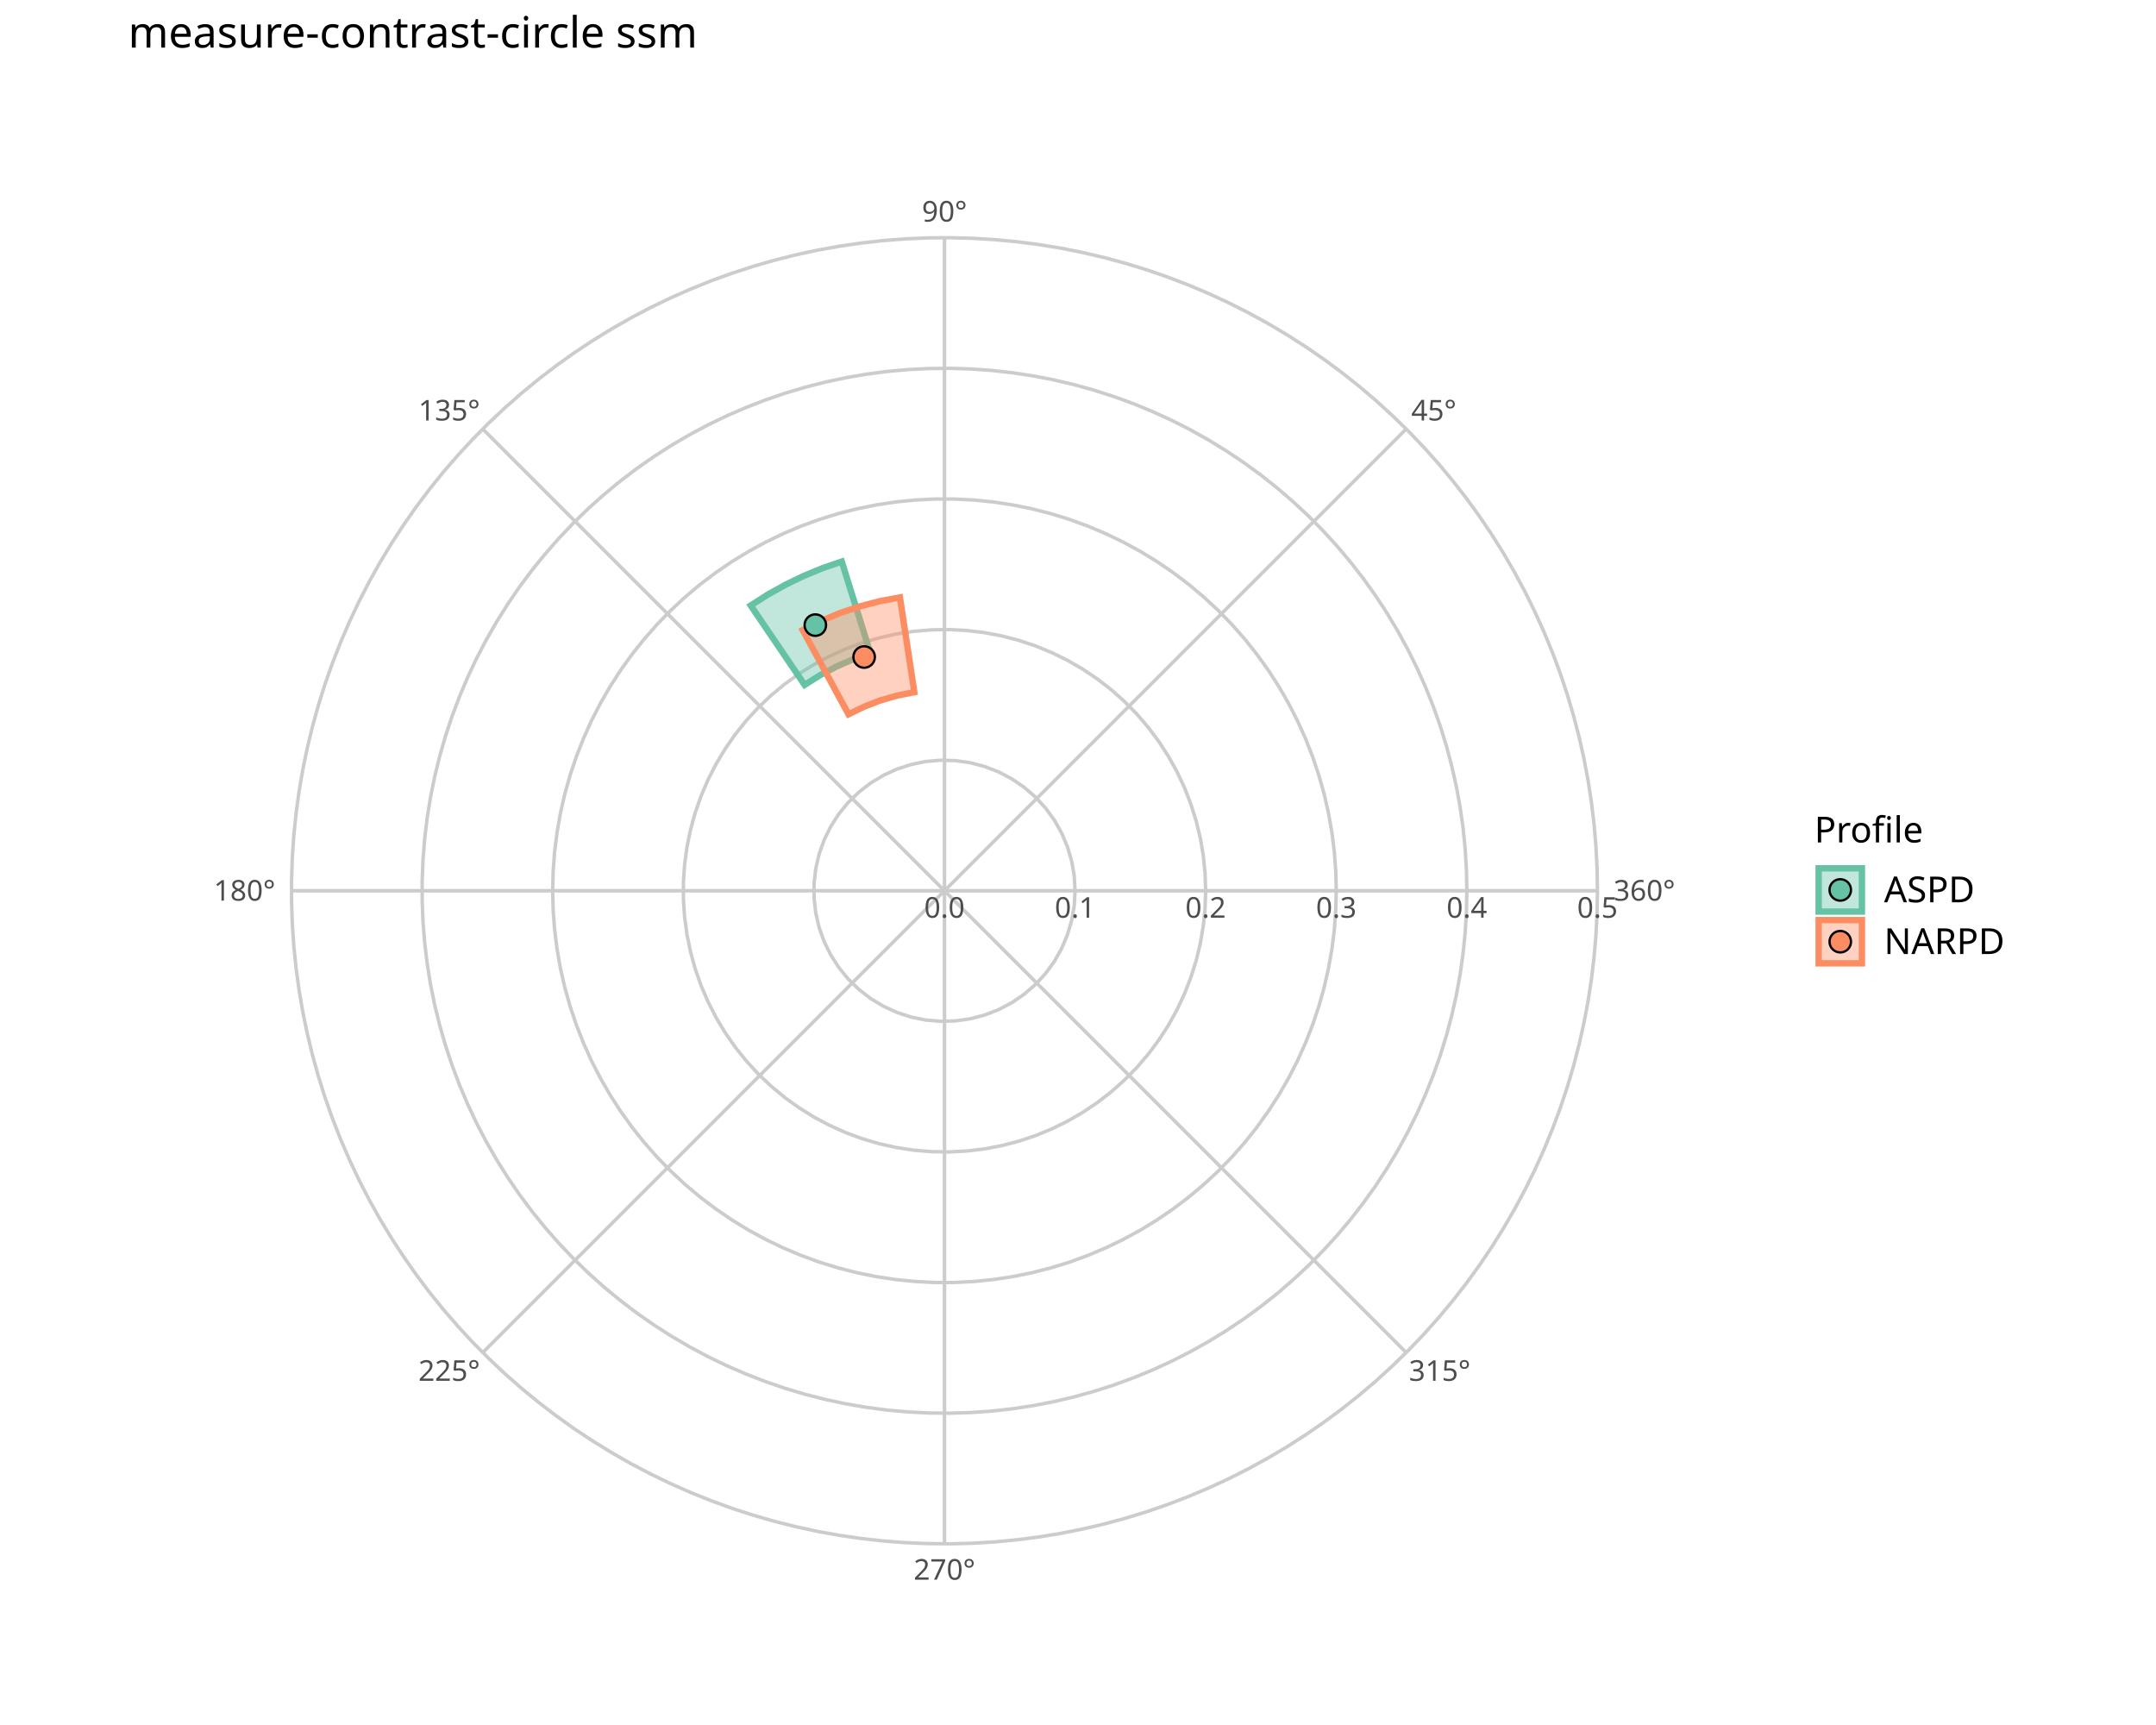
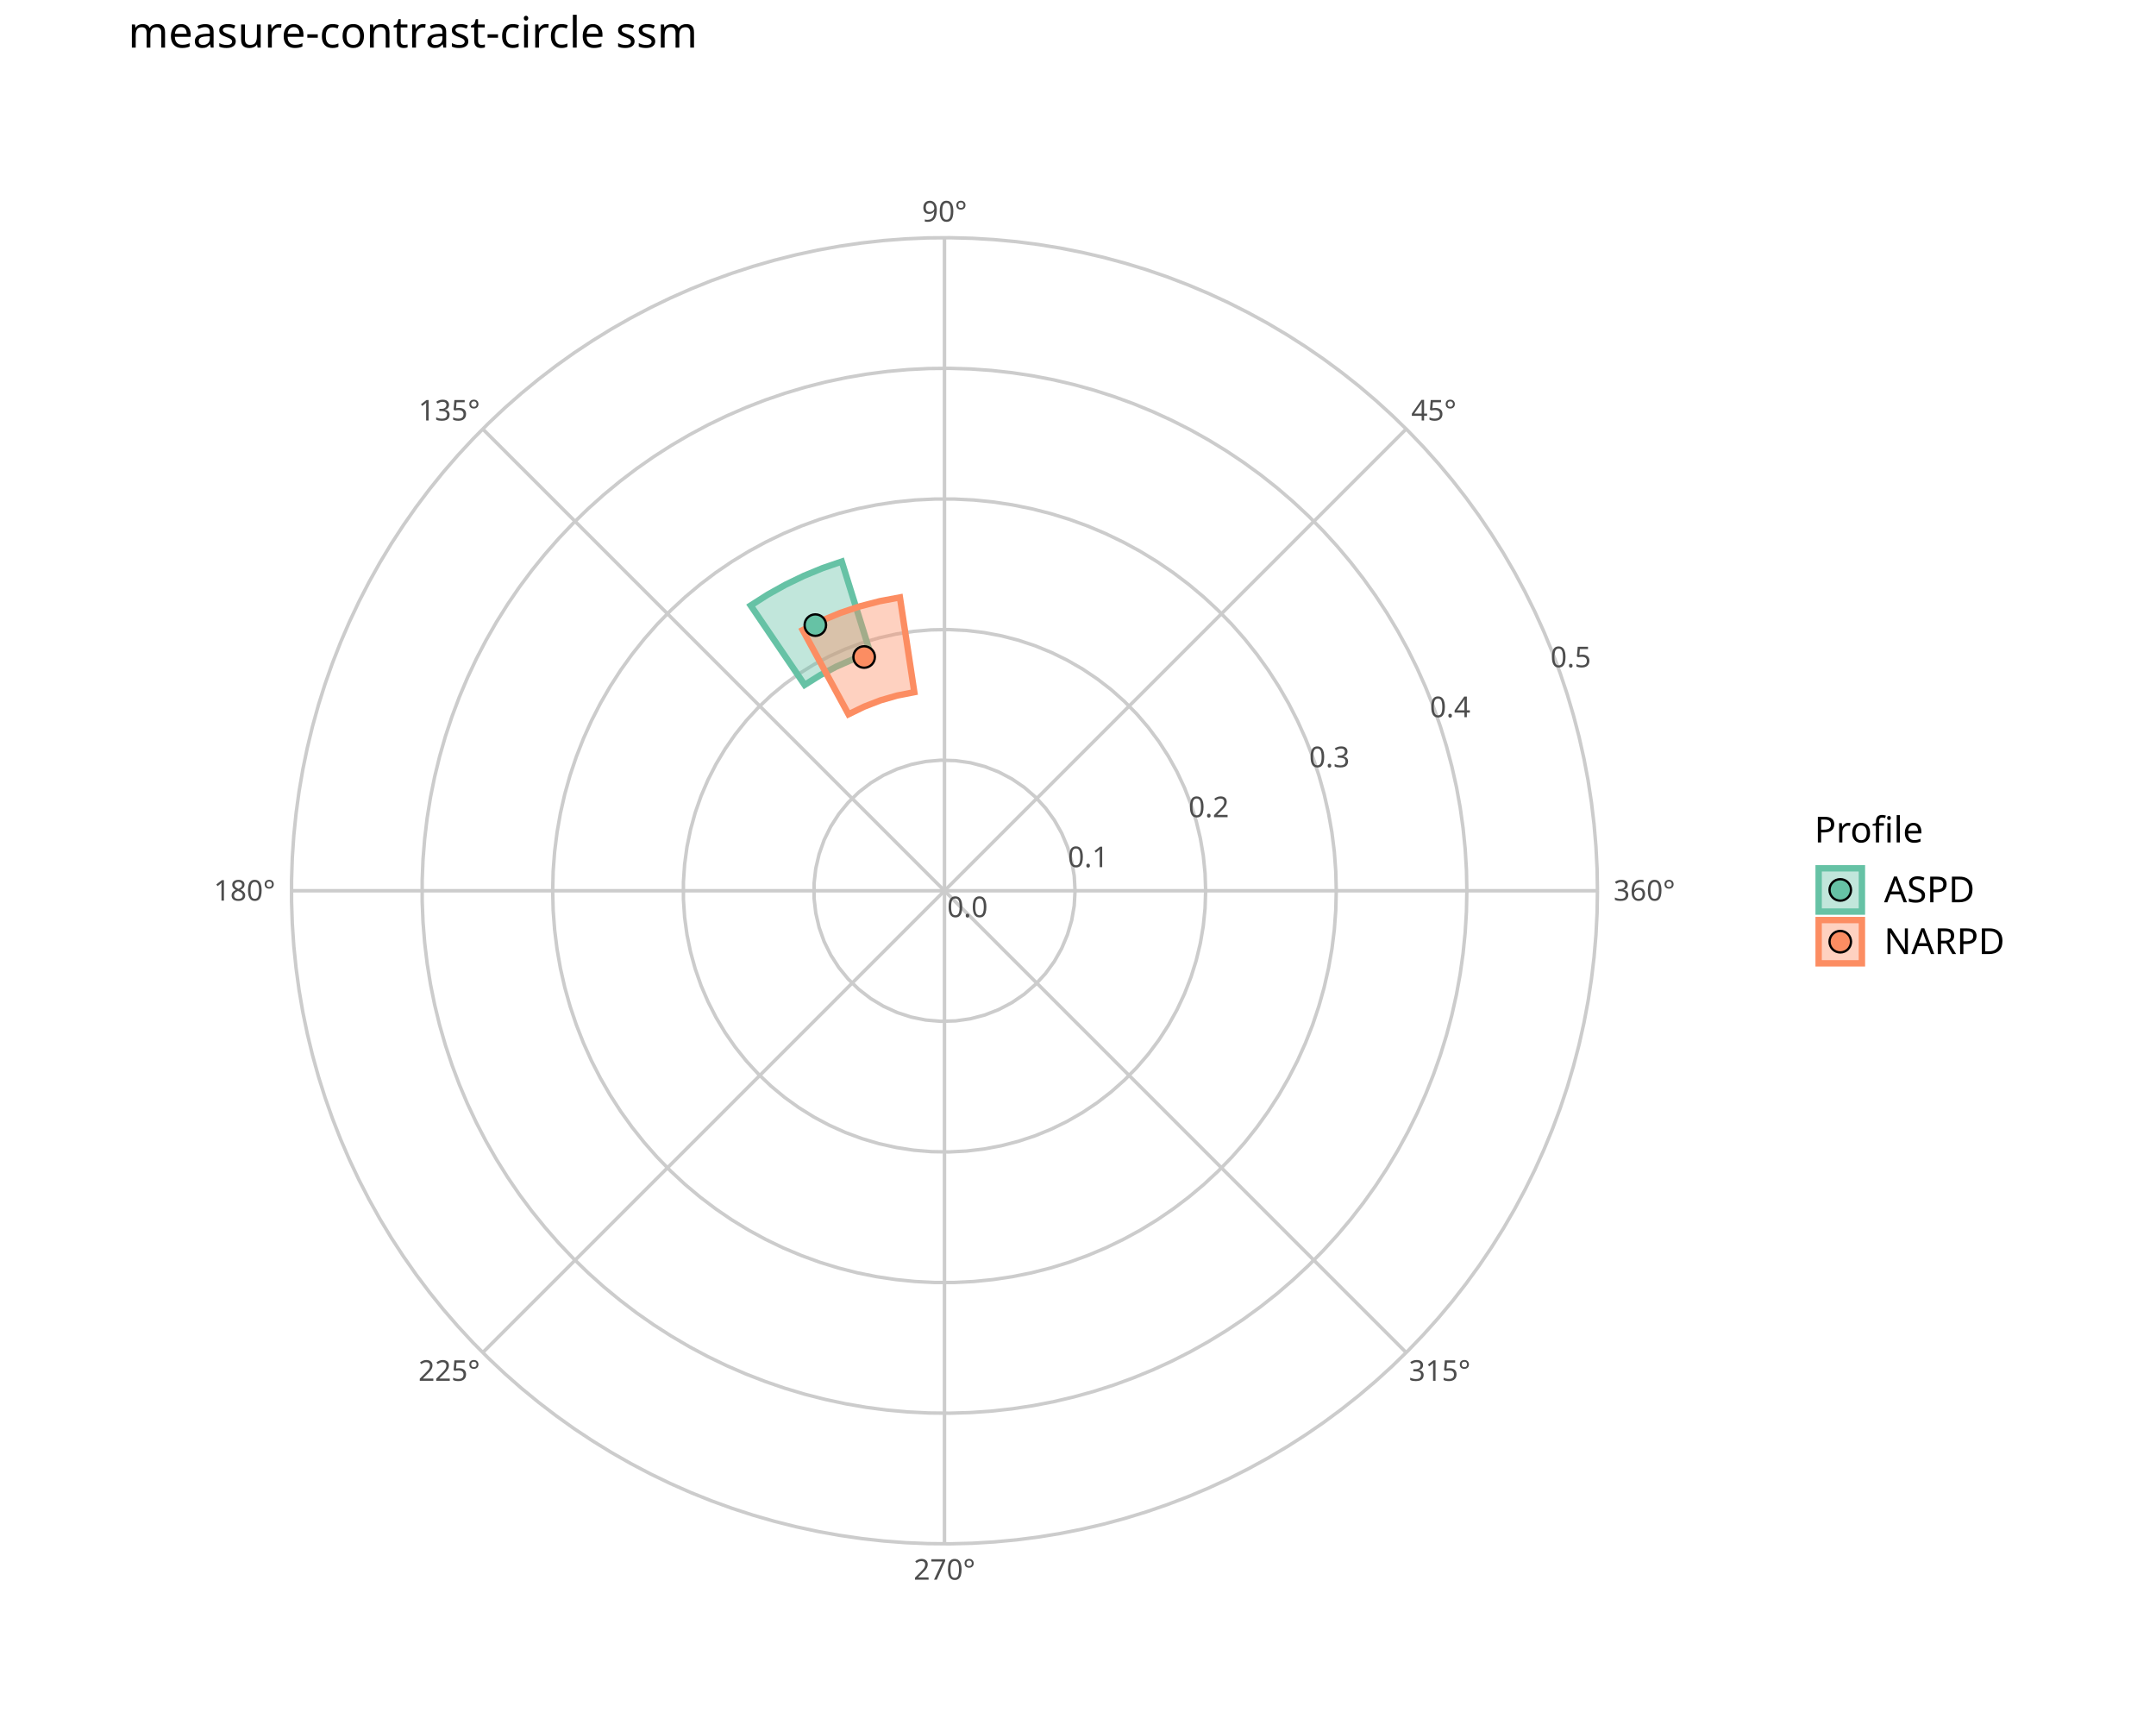
<svg xmlns="http://www.w3.org/2000/svg" class="svglite" data-engine-version="2.0" width="720.00pt" height="576.00pt" viewBox="0 0 720.00 576.00">
  <defs>
    <style type="text/css">
    .svglite line, .svglite polyline, .svglite polygon, .svglite path, .svglite rect, .svglite circle {
      fill: none;
      stroke: #000000;
      stroke-linecap: round;
      stroke-linejoin: round;
      stroke-miterlimit: 10.00;
    }
  </style>
  </defs>
  <rect width="100%" height="100%" style="stroke: none; fill: #FFFFFF;" />
  <defs>
    <clipPath id="cpMC4wMHw3MjAuMDB8MC4wMHw1NzYuMDA=">
      <rect x="0.00" y="0.00" width="720.00" height="576.00" />
    </clipPath>
  </defs>
  <g clip-path="url(#cpMC4wMHw3MjAuMDB8MC4wMHw1NzYuMDA=)">
</g>
  <defs>
    <clipPath id="cpMzYuODR8NjgzLjE2fDAuMDB8NTc2LjAw">
      <rect x="36.84" y="0.00" width="646.31" height="576.00" />
    </clipPath>
  </defs>
  <g clip-path="url(#cpMzYuODR8NjgzLjE2fDAuMDB8NTc2LjAw)">
    <rect x="36.84" y="0.00" width="646.31" height="576.00" style="stroke-width: 1.16; stroke: none; fill: #FFFFFF;" />
  </g>
  <g clip-path="url(#cpMC4wMHw3MjAuMDB8MC4wMHw1NzYuMDA=)">
    <polyline points="315.41,297.44 315.41,297.44 " style="stroke-width: 1.16; stroke: #CCCCCC; stroke-linecap: butt;" />
    <polyline points="359.02,297.44 358.74,292.47 357.89,287.56 356.48,282.78 354.55,278.20 352.10,273.86 349.17,269.83 345.80,266.16 342.04,262.90 337.93,260.09 333.52,257.77 328.88,255.96 324.07,254.69 319.14,253.99 314.16,253.84 309.20,254.27 304.32,255.26 299.58,256.80 295.05,258.87 290.79,261.44 286.85,264.48 283.27,267.95 280.12,271.80 277.43,275.99 275.23,280.46 273.56,285.15 272.43,290.00 271.86,294.95 271.86,299.93 272.43,304.88 273.56,309.73 275.23,314.42 277.43,318.88 280.12,323.07 283.27,326.93 286.85,330.40 290.79,333.44 295.05,336.01 299.58,338.08 304.32,339.62 309.20,340.61 314.16,341.03 319.14,340.89 324.07,340.18 328.88,338.92 333.52,337.11 337.93,334.79 342.04,331.98 345.80,328.72 349.17,325.05 352.10,321.02 354.55,316.68 356.48,312.09 357.89,307.32 358.74,302.41 359.02,297.44 " style="stroke-width: 1.16; stroke: #CCCCCC; stroke-linecap: butt;" />
    <polyline points="402.63,297.44 402.43,291.55 401.84,285.69 400.85,279.88 399.47,274.15 397.70,268.53 395.56,263.04 393.06,257.71 390.20,252.56 387.00,247.61 383.47,242.89 379.63,238.42 375.50,234.22 371.10,230.30 366.44,226.70 361.55,223.41 356.44,220.47 351.15,217.87 345.70,215.64 340.11,213.78 334.41,212.31 328.62,211.22 322.76,210.52 316.88,210.22 310.99,210.32 305.12,210.82 299.29,211.71 293.54,213.00 287.89,214.66 282.37,216.71 276.99,219.13 271.79,221.90 266.79,225.01 262.01,228.46 257.48,232.22 253.21,236.28 249.22,240.62 245.54,245.22 242.17,250.06 239.14,255.11 236.46,260.35 234.13,265.77 232.18,271.33 230.61,277.00 229.42,282.78 228.63,288.61 228.23,294.49 228.23,300.38 228.63,306.26 229.42,312.10 230.61,317.87 232.18,323.55 234.13,329.11 236.46,334.52 239.14,339.77 242.17,344.82 245.54,349.66 249.22,354.26 253.21,358.59 257.48,362.65 262.01,366.42 266.79,369.86 271.79,372.98 276.99,375.75 282.37,378.17 287.89,380.21 293.54,381.88 299.29,383.16 305.12,384.06 310.99,384.55 316.88,384.65 322.76,384.35 328.62,383.66 334.41,382.57 340.11,381.09 345.70,379.24 351.15,377.00 356.44,374.41 361.55,371.46 366.44,368.18 371.10,364.57 375.50,360.66 379.63,356.46 383.47,351.99 387.00,347.27 390.20,342.32 393.06,337.17 395.56,331.84 397.70,326.35 399.47,320.73 400.85,315.00 401.84,309.19 402.43,303.33 402.63,297.44 " style="stroke-width: 1.16; stroke: #CCCCCC; stroke-linecap: butt;" />
    <polyline points="446.25,297.44 446.08,290.92 445.60,284.41 444.79,277.94 443.65,271.51 442.20,265.15 440.43,258.87 438.36,252.69 435.97,246.62 433.29,240.67 430.31,234.86 427.05,229.21 423.51,223.73 419.70,218.44 415.64,213.34 411.32,208.44 406.76,203.77 401.98,199.34 396.98,195.14 391.78,191.20 386.39,187.53 380.83,184.13 375.10,181.01 369.22,178.18 363.21,175.64 357.08,173.41 350.84,171.49 344.52,169.88 338.13,168.59 331.68,167.61 325.18,166.96 318.67,166.64 312.14,166.64 305.63,166.96 299.14,167.61 292.69,168.59 286.29,169.88 279.97,171.49 273.74,173.41 267.61,175.64 261.59,178.18 255.72,181.01 249.99,184.13 244.42,187.53 239.03,191.20 233.83,195.14 228.83,199.34 224.05,203.77 219.49,208.44 215.18,213.34 211.11,218.44 207.30,223.73 203.76,229.21 200.50,234.86 197.52,240.67 194.84,246.62 192.46,252.69 190.38,258.87 188.61,265.15 187.16,271.51 186.03,277.94 185.22,284.41 184.73,290.92 184.57,297.44 184.73,303.96 185.22,310.47 186.03,316.94 187.16,323.36 188.61,329.72 190.38,336.00 192.46,342.19 194.84,348.26 197.52,354.21 200.50,360.01 203.76,365.66 207.30,371.14 211.11,376.44 215.18,381.54 219.49,386.43 224.05,391.10 228.83,395.54 233.83,399.73 239.03,403.67 244.42,407.35 249.99,410.75 255.72,413.87 261.59,416.70 267.61,419.23 273.74,421.47 279.97,423.39 286.29,425.00 292.69,426.29 299.14,427.26 305.63,427.91 312.14,428.24 318.67,428.24 325.18,427.91 331.68,427.26 338.13,426.29 344.52,425.00 350.84,423.39 357.08,421.47 363.21,419.23 369.22,416.70 375.10,413.87 380.83,410.75 386.39,407.35 391.78,403.67 396.98,399.73 401.98,395.54 406.76,391.10 411.32,386.43 415.64,381.54 419.70,376.44 423.51,371.14 427.05,365.66 430.31,360.01 433.29,354.21 435.97,348.26 438.36,342.19 440.43,336.00 442.20,329.72 443.65,323.36 444.79,316.94 445.60,310.47 446.08,303.96 446.25,297.44 " style="stroke-width: 1.16; stroke: #CCCCCC; stroke-linecap: butt;" />
    <polyline points="489.86,297.44 489.72,290.46 489.30,283.49 488.60,276.54 487.63,269.63 486.38,262.76 484.85,255.95 483.06,249.20 481.00,242.53 478.67,235.95 476.08,229.47 473.23,223.10 470.13,216.84 466.78,210.72 463.19,204.73 459.36,198.89 455.30,193.21 451.02,187.70 446.52,182.36 441.81,177.20 436.90,172.24 431.79,167.48 426.50,162.93 421.03,158.59 415.39,154.48 409.59,150.59 403.64,146.94 397.55,143.53 391.32,140.37 384.98,137.46 378.52,134.80 371.96,132.41 365.32,130.28 358.59,128.41 351.79,126.82 344.94,125.50 338.03,124.46 331.09,123.69 324.13,123.20 317.15,122.99 310.17,123.06 303.20,123.41 296.25,124.04 289.32,124.95 282.44,126.13 275.62,127.58 268.85,129.31 262.16,131.31 255.56,133.57 249.05,136.10 242.65,138.88 236.36,141.92 230.20,145.21 224.18,148.74 218.30,152.51 212.58,156.51 207.03,160.73 201.64,165.18 196.44,169.84 191.43,174.70 186.62,179.76 182.02,185.01 177.63,190.43 173.45,196.03 169.51,201.79 165.80,207.70 162.33,213.76 159.10,219.95 156.13,226.27 153.41,232.70 150.95,239.23 148.75,245.86 146.82,252.57 145.16,259.35 143.77,266.19 142.66,273.08 141.83,280.01 141.27,286.97 140.99,293.95 140.99,300.93 141.27,307.90 141.83,314.86 142.66,321.79 143.77,328.69 145.16,335.53 146.82,342.31 148.75,349.02 150.95,355.64 153.41,362.18 156.13,368.61 159.10,374.92 162.33,381.11 165.80,387.17 169.51,393.09 173.45,398.85 177.63,404.45 182.02,409.87 186.62,415.12 191.43,420.18 196.44,425.04 201.64,429.70 207.03,434.14 212.58,438.37 218.30,442.37 224.18,446.14 230.20,449.67 236.36,452.96 242.65,456.00 249.05,458.78 255.56,461.30 262.16,463.57 268.85,465.57 275.62,467.29 282.44,468.75 289.32,469.93 296.25,470.84 303.20,471.46 310.17,471.81 317.15,471.88 324.13,471.67 331.09,471.19 338.03,470.42 344.94,469.37 351.79,468.06 358.59,466.46 365.32,464.60 371.96,462.47 378.52,460.07 384.98,457.42 391.32,454.51 397.55,451.34 403.64,447.93 409.59,444.28 415.39,440.40 421.03,436.28 426.50,431.95 431.79,427.39 436.90,422.63 441.81,417.67 446.52,412.52 451.02,407.18 455.30,401.67 459.36,395.99 463.19,390.15 466.78,384.16 470.13,378.04 473.23,371.78 476.08,365.41 478.67,358.92 481.00,352.34 483.06,345.67 484.85,338.93 486.38,332.11 487.63,325.25 488.60,318.33 489.30,311.39 489.72,304.42 489.86,297.44 " style="stroke-width: 1.16; stroke: #CCCCCC; stroke-linecap: butt;" />
    <polyline points="533.47,297.44 533.35,290.03 532.97,282.64 532.34,275.26 531.46,267.90 530.34,260.59 528.96,253.31 527.34,246.08 525.47,238.91 523.37,231.82 521.02,224.79 518.43,217.85 515.61,211.00 512.56,204.26 509.28,197.61 505.78,191.09 502.06,184.69 498.12,178.41 493.98,172.28 489.62,166.28 485.07,160.44 480.32,154.76 475.38,149.24 470.26,143.90 464.95,138.73 459.48,133.74 453.84,128.94 448.03,124.34 442.08,119.94 435.98,115.74 429.74,111.75 423.37,107.97 416.87,104.42 410.26,101.08 403.54,97.97 396.71,95.10 389.80,92.45 382.79,90.04 375.71,87.88 368.56,85.95 361.35,84.27 354.08,82.83 346.77,81.64 339.43,80.70 332.05,80.01 324.66,79.57 317.26,79.38 309.85,79.44 302.45,79.76 295.07,80.32 287.71,81.14 280.38,82.20 273.09,83.52 265.85,85.08 258.67,86.88 251.55,88.93 244.51,91.22 237.55,93.74 230.67,96.51 223.90,99.50 217.23,102.72 210.68,106.17 204.24,109.83 197.94,113.72 191.76,117.81 185.74,122.11 179.86,126.62 174.14,131.32 168.58,136.21 163.19,141.29 157.97,146.55 152.94,151.98 148.09,157.58 143.44,163.35 138.99,169.26 134.74,175.33 130.69,181.53 126.86,187.87 123.25,194.34 119.86,200.92 116.70,207.62 113.76,214.42 111.06,221.31 108.59,228.29 106.36,235.36 104.38,242.49 102.63,249.69 101.13,256.94 99.88,264.24 98.88,271.58 98.12,278.95 97.62,286.33 97.37,293.74 97.37,301.14 97.62,308.54 98.12,315.93 98.88,323.30 99.88,330.64 101.13,337.94 102.63,345.19 104.38,352.39 106.36,359.52 108.59,366.58 111.06,373.57 113.76,380.46 116.70,387.26 119.86,393.96 123.25,400.54 126.86,407.01 130.69,413.35 134.74,419.55 138.99,425.62 143.44,431.53 148.09,437.29 152.94,442.89 157.97,448.33 163.19,453.59 168.58,458.67 174.14,463.56 179.86,468.26 185.74,472.76 191.76,477.07 197.94,481.16 204.24,485.04 210.68,488.71 217.23,492.16 223.90,495.38 230.67,498.37 237.55,501.13 244.51,503.66 251.55,505.95 258.67,508.00 265.85,509.80 273.09,511.36 280.38,512.67 287.71,513.74 295.07,514.56 302.45,515.12 309.85,515.43 317.26,515.50 324.66,515.31 332.05,514.87 339.43,514.18 346.77,513.24 354.08,512.05 361.35,510.61 368.56,508.93 375.71,507.00 382.79,504.83 389.80,502.42 396.71,499.78 403.54,496.90 410.26,493.80 416.87,490.46 423.37,486.90 429.74,483.13 435.98,479.14 442.08,474.94 448.03,470.54 453.84,465.93 459.48,461.14 464.95,456.15 470.26,450.98 475.38,445.63 480.32,440.11 485.07,434.43 489.62,428.59 493.98,422.60 498.12,416.47 502.06,410.19 505.78,403.79 509.28,397.26 512.56,390.62 515.61,383.87 518.43,377.03 521.02,370.09 523.37,363.06 525.47,355.96 527.34,348.80 528.96,341.57 530.34,334.29 531.46,326.97 532.34,319.62 532.97,312.24 533.35,304.84 533.47,297.44 " style="stroke-width: 1.16; stroke: #CCCCCC; stroke-linecap: butt;" />
    <polyline points="315.41,297.44 315.41,289.92 315.41,282.40 315.41,274.88 315.41,267.36 315.41,259.84 315.41,252.32 315.41,244.80 315.41,237.28 315.41,229.76 315.41,222.24 315.41,214.72 315.41,207.20 315.41,199.68 315.41,192.16 315.41,184.65 315.41,177.13 315.41,169.61 315.41,162.09 315.41,154.57 315.41,147.05 315.41,139.53 315.41,132.01 315.41,124.49 315.41,116.97 315.41,109.45 315.41,101.93 315.41,94.41 315.41,86.89 315.41,79.37 " style="stroke-width: 1.16; stroke: #CCCCCC; stroke-linecap: butt;" />
    <polyline points="315.41,297.44 310.09,292.12 304.77,286.80 299.46,281.49 294.14,276.17 288.82,270.85 283.50,265.54 278.19,260.22 272.87,254.90 267.55,249.58 262.24,244.27 256.92,238.95 251.60,233.63 246.28,228.32 240.97,223.00 235.65,217.68 230.33,212.36 225.02,207.05 219.70,201.73 214.38,196.41 209.06,191.10 203.75,185.78 198.43,180.46 193.11,175.14 187.80,169.83 182.48,164.51 177.16,159.19 171.84,153.88 166.53,148.56 161.21,143.24 " style="stroke-width: 1.16; stroke: #CCCCCC; stroke-linecap: butt;" />
    <polyline points="315.41,297.44 307.89,297.44 300.37,297.44 292.85,297.44 285.33,297.44 277.81,297.44 270.29,297.44 262.77,297.44 255.25,297.44 247.73,297.44 240.21,297.44 232.69,297.44 225.17,297.44 217.65,297.44 210.13,297.44 202.61,297.44 195.09,297.44 187.57,297.44 180.05,297.44 172.53,297.44 165.02,297.44 157.50,297.44 149.98,297.44 142.46,297.44 134.94,297.44 127.42,297.44 119.90,297.44 112.38,297.44 104.86,297.44 97.34,297.44 " style="stroke-width: 1.16; stroke: #CCCCCC; stroke-linecap: butt;" />
    <polyline points="315.41,297.44 310.09,302.76 304.77,308.07 299.46,313.39 294.14,318.71 288.82,324.02 283.50,329.34 278.19,334.66 272.87,339.98 267.55,345.29 262.24,350.61 256.92,355.93 251.60,361.24 246.28,366.56 240.97,371.88 235.65,377.20 230.33,382.51 225.02,387.83 219.70,393.15 214.38,398.46 209.06,403.78 203.75,409.10 198.43,414.42 193.11,419.73 187.80,425.05 182.48,430.37 177.16,435.68 171.84,441.00 166.53,446.32 161.21,451.64 " style="stroke-width: 1.16; stroke: #CCCCCC; stroke-linecap: butt;" />
    <polyline points="315.41,297.44 315.41,304.96 315.41,312.48 315.41,320.00 315.41,327.52 315.41,335.04 315.41,342.56 315.41,350.08 315.41,357.59 315.41,365.11 315.41,372.63 315.41,380.15 315.41,387.67 315.41,395.19 315.41,402.71 315.41,410.23 315.41,417.75 315.41,425.27 315.41,432.79 315.41,440.31 315.41,447.83 315.41,455.35 315.41,462.87 315.41,470.39 315.41,477.91 315.41,485.43 315.41,492.95 315.41,500.47 315.41,507.99 315.41,515.51 " style="stroke-width: 1.16; stroke: #CCCCCC; stroke-linecap: butt;" />
    <polyline points="315.41,297.44 320.72,302.76 326.04,308.07 331.36,313.39 336.67,318.71 341.99,324.02 347.31,329.34 352.63,334.66 357.94,339.98 363.26,345.29 368.58,350.61 373.89,355.93 379.21,361.24 384.53,366.56 389.85,371.88 395.16,377.20 400.48,382.51 405.80,387.83 411.11,393.15 416.43,398.46 421.75,403.78 427.07,409.10 432.38,414.42 437.70,419.73 443.02,425.05 448.33,430.37 453.65,435.68 458.97,441.00 464.29,446.32 469.60,451.64 " style="stroke-width: 1.16; stroke: #CCCCCC; stroke-linecap: butt;" />
    <polyline points="315.41,297.44 322.93,297.44 330.45,297.44 337.97,297.44 345.48,297.44 353.00,297.44 360.52,297.44 368.04,297.44 375.56,297.44 383.08,297.44 390.60,297.44 398.12,297.44 405.64,297.44 413.16,297.44 420.68,297.44 428.20,297.44 435.72,297.44 443.24,297.44 450.76,297.44 458.28,297.44 465.80,297.44 473.32,297.44 480.84,297.44 488.36,297.44 495.88,297.44 503.40,297.44 510.91,297.44 518.43,297.44 525.95,297.44 533.47,297.44 " style="stroke-width: 1.16; stroke: #CCCCCC; stroke-linecap: butt;" />
    <polyline points="315.41,297.44 320.72,292.12 326.04,286.80 331.36,281.49 336.67,276.17 341.99,270.85 347.31,265.54 352.63,260.22 357.94,254.90 363.26,249.58 368.58,244.27 373.89,238.95 379.21,233.63 384.53,228.32 389.85,223.00 395.16,217.68 400.48,212.36 405.80,207.05 411.11,201.73 416.43,196.41 421.75,191.10 427.07,185.78 432.38,180.46 437.70,175.14 443.02,169.83 448.33,164.51 453.65,159.19 458.97,153.88 464.29,148.56 469.60,143.24 " style="stroke-width: 1.16; stroke: #CCCCCC; stroke-linecap: butt;" />
    <polygon points="281.11,187.51 274.70,189.71 268.44,192.29 262.33,195.24 256.41,198.54 250.70,202.18 256.70,211.02 262.71,219.86 268.71,228.70 273.89,225.45 279.29,222.59 284.89,220.14 290.66,218.11 287.48,207.91 284.29,197.71 " style="stroke-width: 2.13; stroke: #66C2A5; stroke-linecap: butt; stroke-linejoin: miter; fill: #66C2A5; fill-opacity: 0.40;" />
    <polygon points="300.53,199.48 293.77,200.75 287.11,202.48 280.58,204.68 274.23,207.32 268.07,210.39 271.89,217.42 275.72,224.45 279.54,231.48 283.36,238.51 288.60,235.96 294.03,233.86 299.62,232.25 305.34,231.13 304.14,223.21 302.94,215.30 301.73,207.39 " style="stroke-width: 2.13; stroke: #FC8D62; stroke-linecap: butt; stroke-linejoin: miter; fill: #FC8D62; fill-opacity: 0.40;" />
    <circle cx="272.28" cy="208.73" r="3.59" style="stroke-width: 0.77; fill: #66C2A5;" />
    <circle cx="288.58" cy="219.38" r="3.59" style="stroke-width: 0.77; fill: #FC8D62;" />
    <text x="315.41" y="73.99" text-anchor="middle" style="font-size: 9.60px; fill: #4D4D4D; font-family: sans;" textLength="14.52px" lengthAdjust="spacingAndGlyphs">90°</text>
    <text x="160.31" y="140.41" text-anchor="end" style="font-size: 9.60px; fill: #4D4D4D; font-family: sans;" textLength="19.86px" lengthAdjust="spacingAndGlyphs">135°</text>
    <text x="91.96" y="300.74" text-anchor="end" style="font-size: 9.60px; fill: #4D4D4D; font-family: sans;" textLength="19.86px" lengthAdjust="spacingAndGlyphs">180°</text>
    <text x="160.31" y="461.08" text-anchor="end" style="font-size: 9.60px; fill: #4D4D4D; font-family: sans;" textLength="19.86px" lengthAdjust="spacingAndGlyphs">225°</text>
    <text x="315.41" y="527.49" text-anchor="middle" style="font-size: 9.60px; fill: #4D4D4D; font-family: sans;" textLength="19.86px" lengthAdjust="spacingAndGlyphs">270°</text>
    <text x="470.50" y="461.08" style="font-size: 9.60px; fill: #4D4D4D; font-family: sans;" textLength="19.86px" lengthAdjust="spacingAndGlyphs">315°</text>
    <text x="538.85" y="300.74" style="font-size: 9.60px; fill: #4D4D4D; font-family: sans;" textLength="19.86px" lengthAdjust="spacingAndGlyphs">360°</text>
    <text x="471.28" y="140.41" style="font-size: 9.60px; fill: #4D4D4D; font-family: sans;" textLength="14.52px" lengthAdjust="spacingAndGlyphs">45°</text>
-     <text x="315.41" y="306.44" text-anchor="middle" style="font-size: 9.60px; fill: #4D4D4D; font-family: sans;" textLength="13.35px" lengthAdjust="spacingAndGlyphs">0.0</text>
-     <text x="359.02" y="306.44" text-anchor="middle" style="font-size: 9.60px; fill: #4D4D4D; font-family: sans;" textLength="13.35px" lengthAdjust="spacingAndGlyphs">0.1</text>
-     <text x="402.63" y="306.44" text-anchor="middle" style="font-size: 9.60px; fill: #4D4D4D; font-family: sans;" textLength="13.35px" lengthAdjust="spacingAndGlyphs">0.2</text>
-     <text x="446.25" y="306.44" text-anchor="middle" style="font-size: 9.60px; fill: #4D4D4D; font-family: sans;" textLength="13.35px" lengthAdjust="spacingAndGlyphs">0.3</text>
-     <text x="489.86" y="306.44" text-anchor="middle" style="font-size: 9.60px; fill: #4D4D4D; font-family: sans;" textLength="13.35px" lengthAdjust="spacingAndGlyphs">0.4</text>
-     <text x="533.47" y="306.44" text-anchor="middle" style="font-size: 9.60px; fill: #4D4D4D; font-family: sans;" textLength="13.35px" lengthAdjust="spacingAndGlyphs">0.5</text>
+     <text x="316.32" y="306.25" style="font-size: 9.60px; fill: #4D4D4D; font-family: sans;" textLength="13.35px" lengthAdjust="spacingAndGlyphs">0.0</text>
+     <text x="356.61" y="289.56" style="font-size: 9.60px; fill: #4D4D4D; font-family: sans;" textLength="13.35px" lengthAdjust="spacingAndGlyphs">0.1</text>
+     <text x="396.91" y="272.87" style="font-size: 9.60px; fill: #4D4D4D; font-family: sans;" textLength="13.35px" lengthAdjust="spacingAndGlyphs">0.2</text>
+     <text x="437.20" y="256.18" style="font-size: 9.60px; fill: #4D4D4D; font-family: sans;" textLength="13.35px" lengthAdjust="spacingAndGlyphs">0.3</text>
+     <text x="477.50" y="239.49" style="font-size: 9.60px; fill: #4D4D4D; font-family: sans;" textLength="13.35px" lengthAdjust="spacingAndGlyphs">0.4</text>
+     <text x="517.79" y="222.80" style="font-size: 9.60px; fill: #4D4D4D; font-family: sans;" textLength="13.35px" lengthAdjust="spacingAndGlyphs">0.5</text>
    <text x="605.92" y="281.30" style="font-size: 12.00px; font-family: sans;" textLength="34.01px" lengthAdjust="spacingAndGlyphs">Profile</text>
    <rect x="607.34" y="289.94" width="14.45" height="14.45" style="stroke-width: 2.13; stroke: #66C2A5; stroke-linecap: butt; stroke-linejoin: miter; fill: #66C2A5; fill-opacity: 0.40;" />
    <circle cx="614.56" cy="297.16" r="3.59" style="stroke-width: 0.77; fill: #66C2A5;" />
    <rect x="607.34" y="307.22" width="14.45" height="14.45" style="stroke-width: 2.13; stroke: #FC8D62; stroke-linecap: butt; stroke-linejoin: miter; fill: #FC8D62; fill-opacity: 0.40;" />
    <circle cx="614.56" cy="314.44" r="3.59" style="stroke-width: 0.77; fill: #FC8D62;" />
    <text x="629.18" y="301.29" style="font-size: 12.00px; font-family: sans;" textLength="32.69px" lengthAdjust="spacingAndGlyphs">ASPD</text>
    <text x="629.18" y="318.57" style="font-size: 12.00px; font-family: sans;" textLength="42.02px" lengthAdjust="spacingAndGlyphs">NARPD</text>
    <text x="42.82" y="15.89" style="font-size: 14.40px; font-family: sans;" textLength="180.89px" lengthAdjust="spacingAndGlyphs">measure-contrast-circle ssm</text>
  </g>
</svg>
